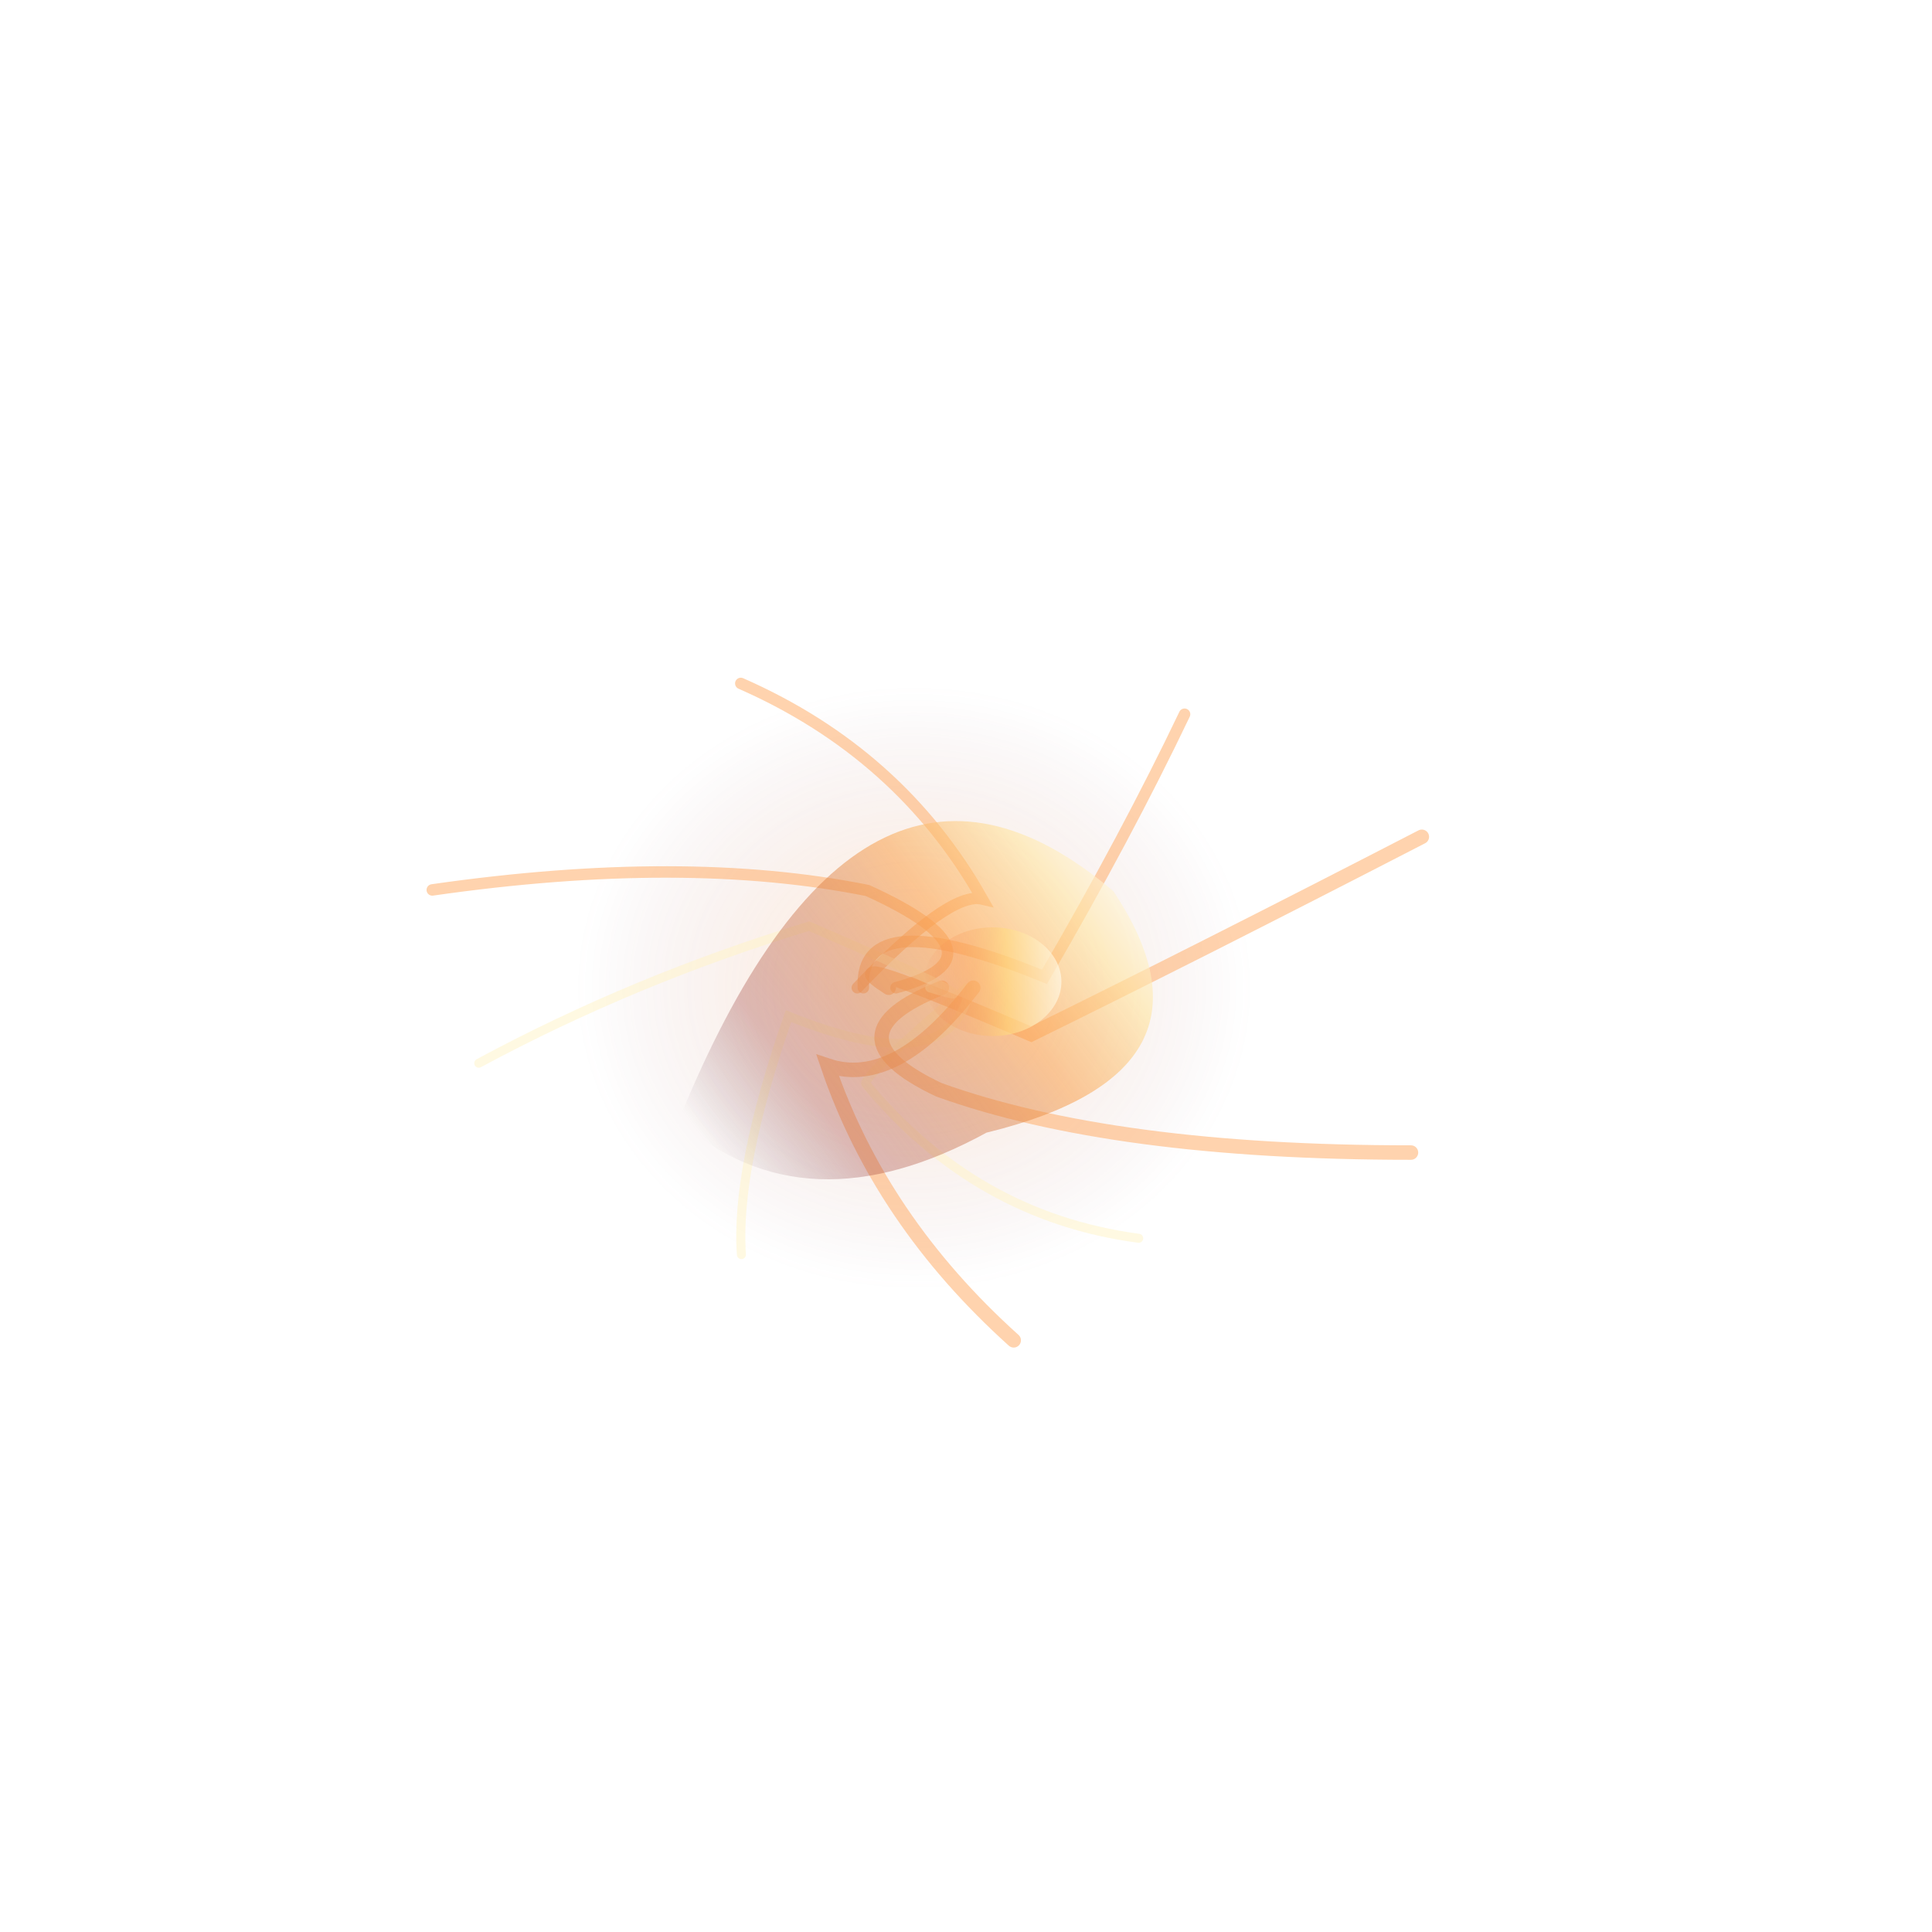
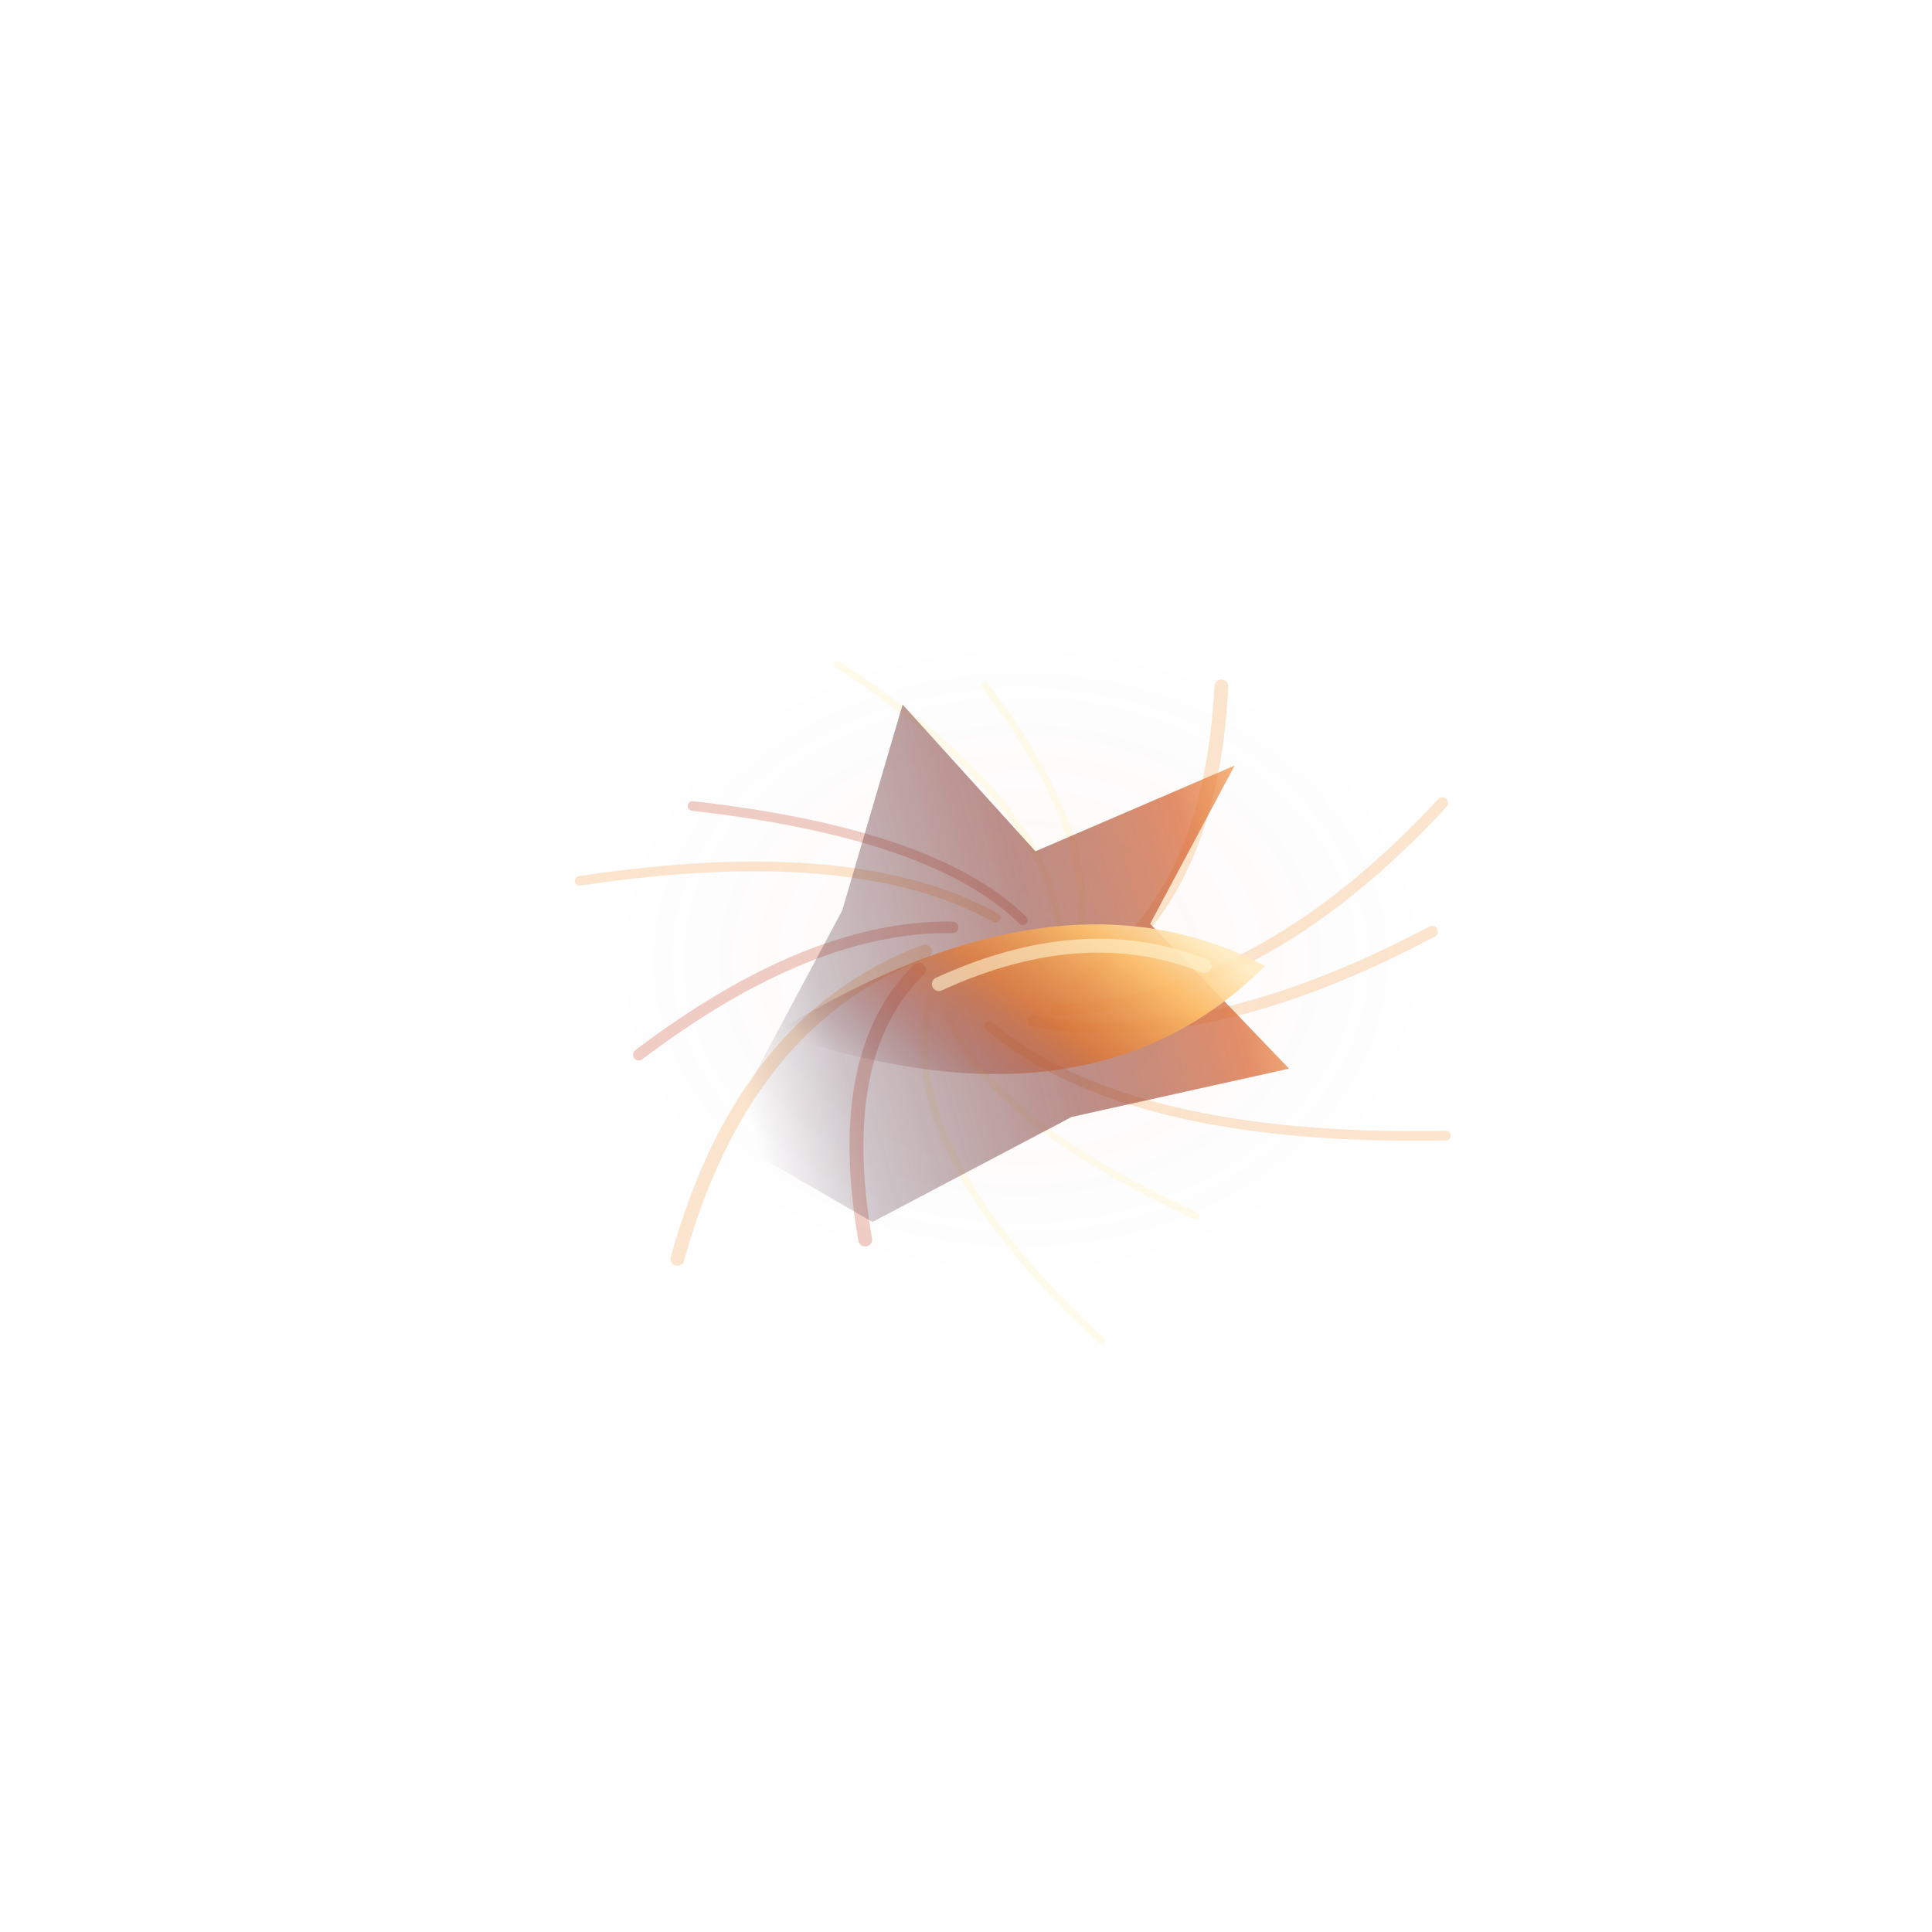
<svg xmlns="http://www.w3.org/2000/svg" width="320" height="320" viewBox="0 0 320 320">
  <defs>
-     <linearGradient id="fire" x1="0%" y1="80%" x2="100%" y2="23%">
-       <stop offset="0" stop-color="#451f35" stop-opacity="0" />
-       <stop offset=".23" stop-color="#9c3a35" stop-opacity=".53" />
-       <stop offset=".64" stop-color="#f89d46" stop-opacity=".88" />
-       <stop offset=".86" stop-color="#ffe5a1" />
-       <stop offset="1" stop-color="#fffbea" />
+     <linearGradient id="blood" x1="0%" y1="60%" x2="100%" y2="35%">
+       <stop offset="0" stop-color="#24182b" stop-opacity="0" />
+       <stop offset=".18" stop-color="#462333" stop-opacity=".37" />
+       <stop offset=".55" stop-color="#823129" stop-opacity=".77" />
+       <stop offset=".85" stop-color="#d7602b" />
+       <stop offset="1" stop-color="#fba64b" />
    </linearGradient>
-     <linearGradient id="hot" x1="0%" y1="40%" x2="100%" y2="38%">
-       <stop offset="0" stop-color="#f36b40" stop-opacity="0" />
-       <stop offset=".6" stop-color="#ffdb81" />
-       <stop offset="1" stop-color="#fffef1" />
+     <linearGradient id="saffron" x1="4%" y1="74%" x2="98%" y2="34%">
+       <stop offset="0" stop-color="#4e2135" stop-opacity="0" />
+       <stop offset=".27" stop-color="#a3422f" stop-opacity=".42" />
+       <stop offset=".52" stop-color="#e27831" stop-opacity=".83" />
+       <stop offset=".81" stop-color="#ffc36c" />
+       <stop offset="1" stop-color="#ffebc0" />
    </linearGradient>
-     <radialGradient id="mist">
-       <stop offset="0" stop-color="#ffdd92" stop-opacity=".56" />
-       <stop offset=".28" stop-color="#ff9e50" stop-opacity=".28" />
-       <stop offset="1" stop-color="#7d3445" stop-opacity="0" />
+     <linearGradient id="white" x1="8%" y1="43%" x2="100%" y2="39%">
+       <stop offset="0" stop-color="#ec803e" stop-opacity="0" />
+       <stop offset=".38" stop-color="#fbbd62" stop-opacity=".35" />
+       <stop offset=".69" stop-color="#ffe6a7" stop-opacity=".87" />
+       <stop offset="1" stop-color="#fffdf2" />
+     </linearGradient>
+     <radialGradient id="dust">
+       <stop offset="0" stop-color="#ffe1a8" stop-opacity=".44" />
+       <stop offset=".21" stop-color="#f9a052" stop-opacity=".22" />
+       <stop offset=".72" stop-color="#9b514b" stop-opacity=".09" />
+       <stop offset="1" stop-color="#5e3144" stop-opacity="0" />
    </radialGradient>
  </defs>
-   <ellipse cx="151.4" cy="163.6" rx="56" ry="50" fill="url(#mist)" opacity=".56" />
-   <path d="M188.6 205.1 Q161.6 201.5 143.4 179.5 Q142.9 178.3 160.1 163.6" stroke="#fff4c6" stroke-width="1.5" opacity="0.5" stroke-linecap="round" fill="none" />
-   <path d="M71.6 147.4 Q113.4 141.4 143.7 147.5 Q167.6 158.4 148.4 163.6" stroke="#ffa85d" stroke-width="1.9" opacity="0.5" stroke-linecap="round" fill="none" />
-   <path d="M235.5 138.6 Q197.3 158.3 170.8 171.3 Q136.0 156.4 147.2 163.6" stroke="#ffa85d" stroke-width="2.4" opacity="0.5" stroke-linecap="round" fill="none" />
-   <path d="M122.8 207.8 Q121.8 193.5 130.6 168.3 Q157.9 179.3 160.6 163.6" stroke="#fff4c6" stroke-width="1.5" opacity="0.5" stroke-linecap="round" fill="none" />
-   <path d="M122.7 113.2 Q149.1 124.8 162.7 148.9 Q157.2 147.6 142.0 163.6" stroke="#ffa85d" stroke-width="1.9" opacity="0.5" stroke-linecap="round" fill="none" />
-   <path d="M233.7 190.9 Q184.4 190.9 155.5 180.5 Q136.3 171.4 156.0 163.6" stroke="#ffa85d" stroke-width="2.4" opacity="0.5" stroke-linecap="round" fill="none" />
-   <path d="M79.3 176.1 Q105.1 162.2 134.0 153.4 Q167.8 168.0 154.0 163.6" stroke="#fff4c6" stroke-width="1.5" opacity="0.5" stroke-linecap="round" fill="none" />
-   <path d="M196.2 118.3 Q186.6 138.4 173.0 161.8 Q142.3 149.2 143.0 163.6" stroke="#ffa85d" stroke-width="1.9" opacity="0.5" stroke-linecap="round" fill="none" />
-   <path d="M167.9 222.0 Q145.8 202.1 137.1 176.5 Q148.4 180.3 161.2 163.6" stroke="#ffa85d" stroke-width="2.4" opacity="0.5" stroke-linecap="round" fill="none" />
-   <path d="M112.4 185.6 Q142.4 112.0 184.4 147.6 Q204.4 177.6 163.4 187.6 Q133.4 204.0 112.4 185.6 Z" fill="url(#fire)" opacity="0.6" />
-   <ellipse cx="164.4" cy="162.6" rx="11.4" ry="9.0" fill="url(#hot)" opacity="0.6" />
+   <ellipse cx="169" cy="159" rx="68.4" ry="54" fill="url(#dust)" opacity=".16" />
+   <path d="M198.1 201.4 Q163.2 185.2 156.9 167.9" fill="none" stroke="#fff2bd" stroke-width="1.2" stroke-linecap="round" opacity="0.3" />
+   <path d="M96.0 145.9 Q141.6 139.0 164.9 152.0" fill="none" stroke="#f6a75c" stroke-width="1.6" stroke-linecap="round" opacity="0.3" />
+   <path d="M238.9 133.0 Q208.5 165.9 174.9 167.3" fill="none" stroke="#f6a75c" stroke-width="1.9" stroke-linecap="round" opacity="0.3" />
+   <path d="M143.3 205.3 Q138.0 174.5 152.2 160.6" fill="none" stroke="#cb5940" stroke-width="2.3" stroke-linecap="round" opacity="0.3" />
+   <path d="M138.7 110.0 Q174.6 133.6 175.6 155.2" fill="none" stroke="#fff2bd" stroke-width="1.2" stroke-linecap="round" opacity="0.3" />
+   <path d="M239.5 188.1 Q186.5 189.1 163.8 169.9" fill="none" stroke="#f6a75c" stroke-width="1.6" stroke-linecap="round" opacity="0.3" />
+   <path d="M105.8 174.7 Q134.2 153.2 157.8 153.6" fill="none" stroke="#cb5940" stroke-width="1.9" stroke-linecap="round" opacity="0.3" />
+   <path d="M202.3 113.7 Q200.5 149.6 178.5 162.9" fill="none" stroke="#f6a75c" stroke-width="2.3" stroke-linecap="round" opacity="0.3" />
+   <path d="M182.5 222.1 Q148.1 190.4 154.0 165.5" fill="none" stroke="#fff2bd" stroke-width="1.2" stroke-linecap="round" opacity="0.3" />
+   <path d="M114.7 133.5 Q154.7 138.0 169.4 152.4" fill="none" stroke="#cb5940" stroke-width="1.6" stroke-linecap="round" opacity="0.3" />
+   <path d="M237.2 154.3 Q199.2 174.4 171.2 169.1" fill="none" stroke="#f6a75c" stroke-width="1.9" stroke-linecap="round" opacity="0.3" />
+   <path d="M112.2 208.5 Q123.2 168.8 153.2 157.6" fill="none" stroke="#f6a75c" stroke-width="2.3" stroke-linecap="round" opacity="0.3" />
+   <path d="M163.2 113.6 Q183.7 140.7 177.9 157.8" fill="none" stroke="#fff2bd" stroke-width="1.2" stroke-linecap="round" opacity="0.3" />
+   <path d="M 119.6 188.0 L 139.5 150.8 L 149.5 116.7 L 171.5 141.0 L 204.5 126.8 L 190.5 153.0 L 213.5 177.0 L 177.5 185.0 L 144.5 202.4 Z" fill="url(#blood)" opacity="0.7" />
+   <path d="M128.5 171.0 Q175.5 142.0 209.5 160.0 Q180.5 189.0 128.5 171.0" fill="url(#saffron)" opacity=".9" />
+   <path d="M155.5 163.0 Q179.5 152.0 199.5 160.0" fill="none" stroke="#fff4cf" stroke-width="2.3" opacity="0.6" stroke-linecap="round" />
</svg>
